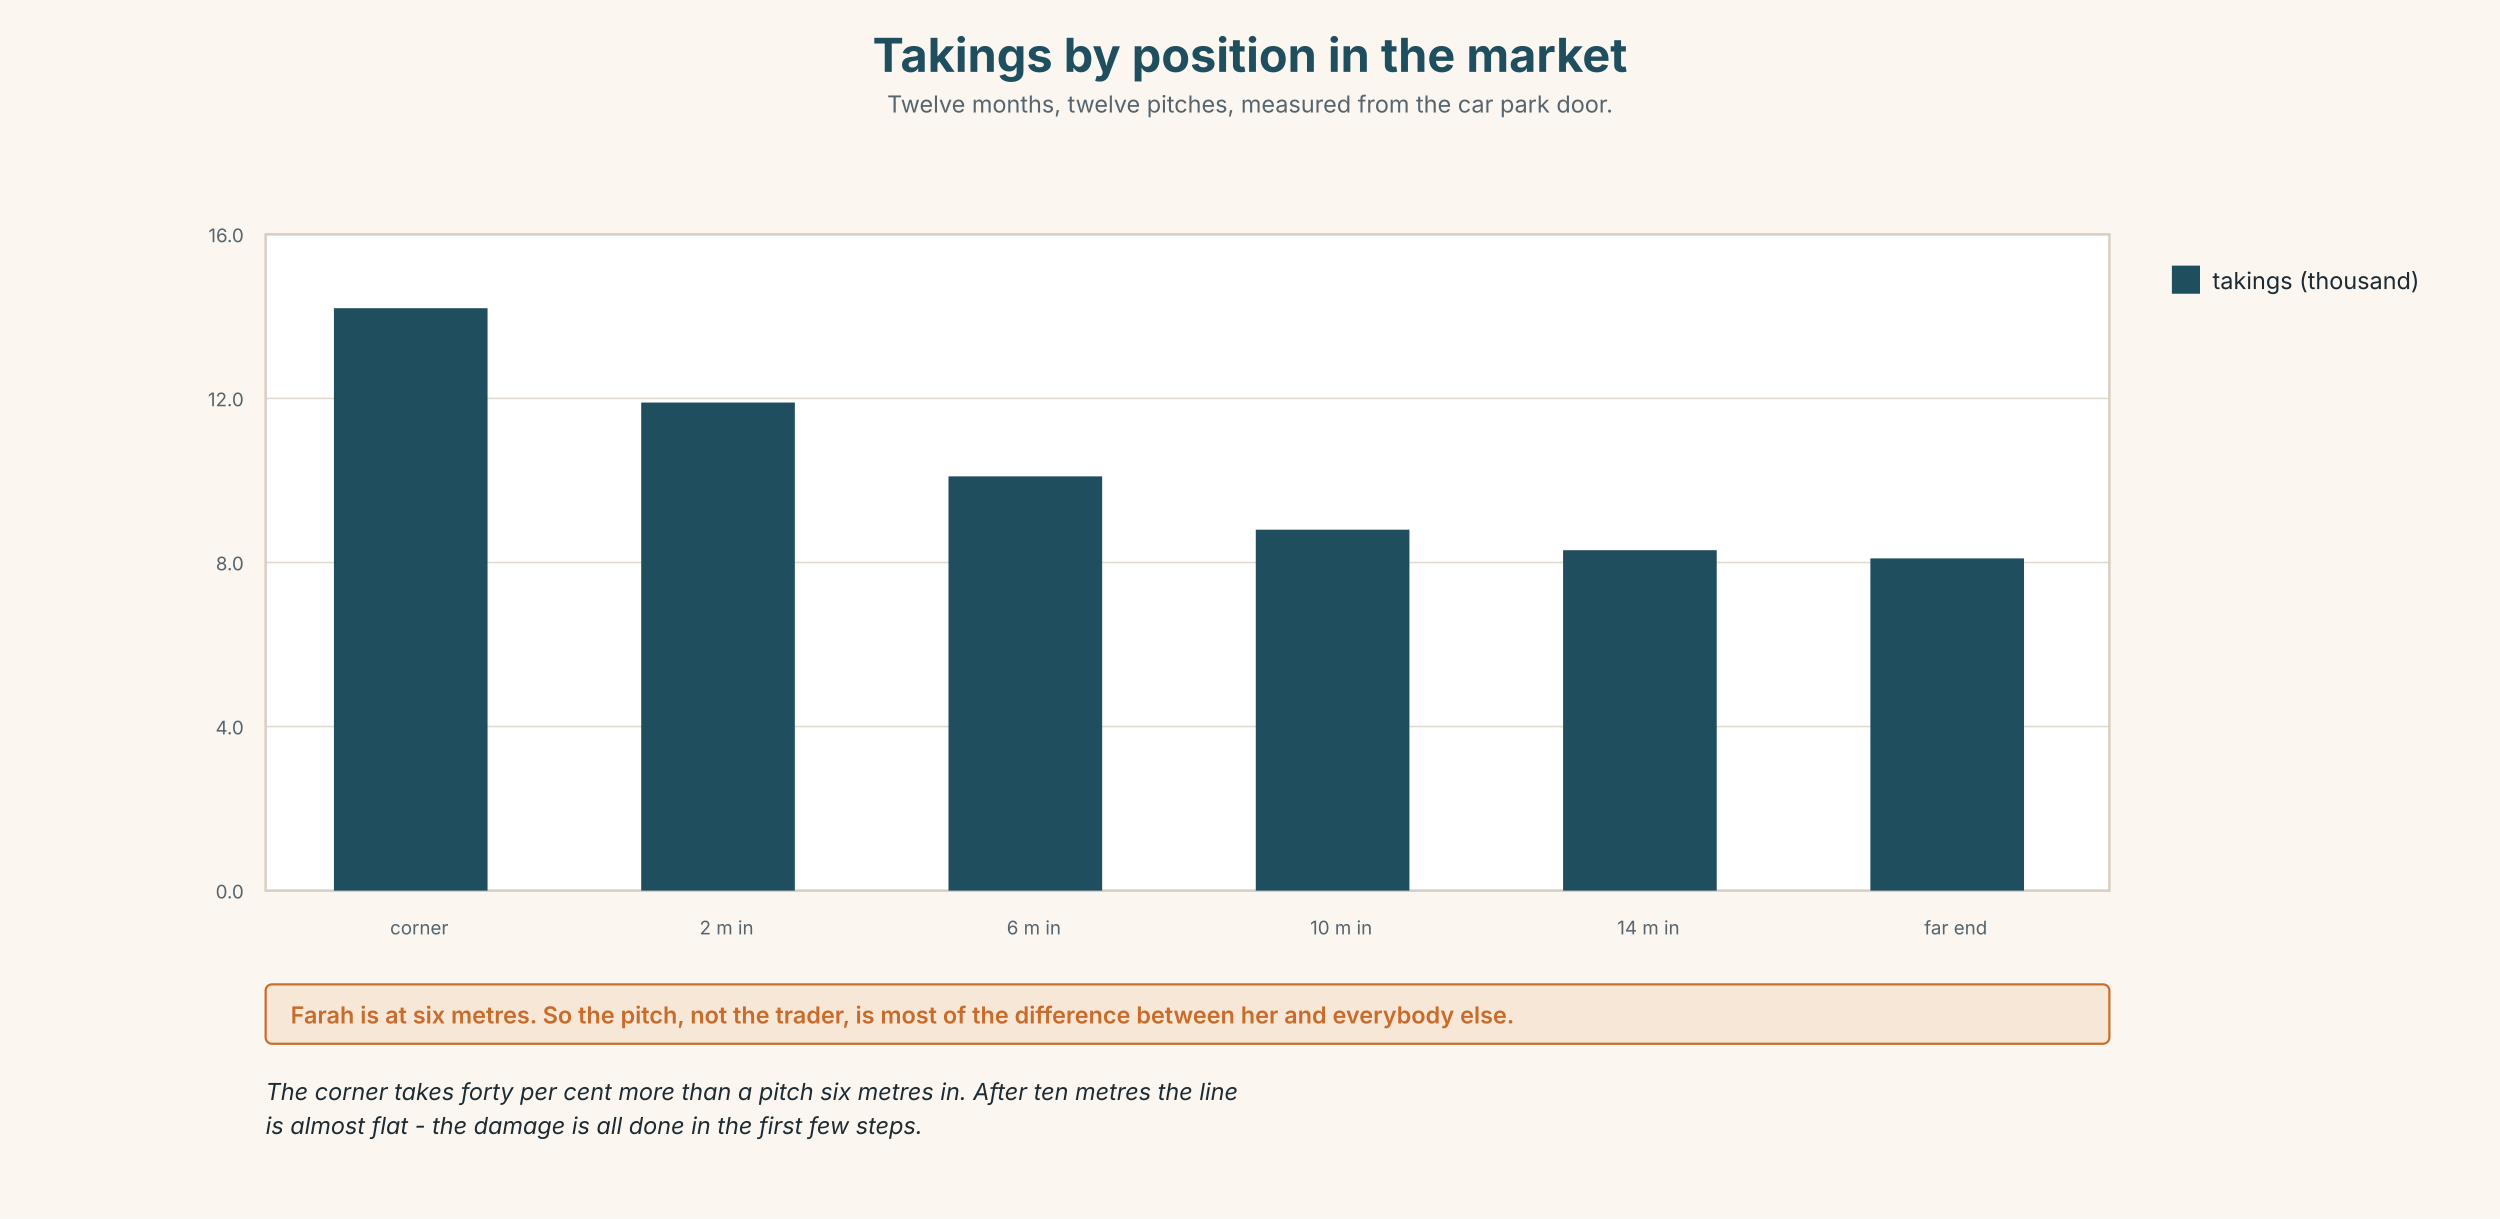
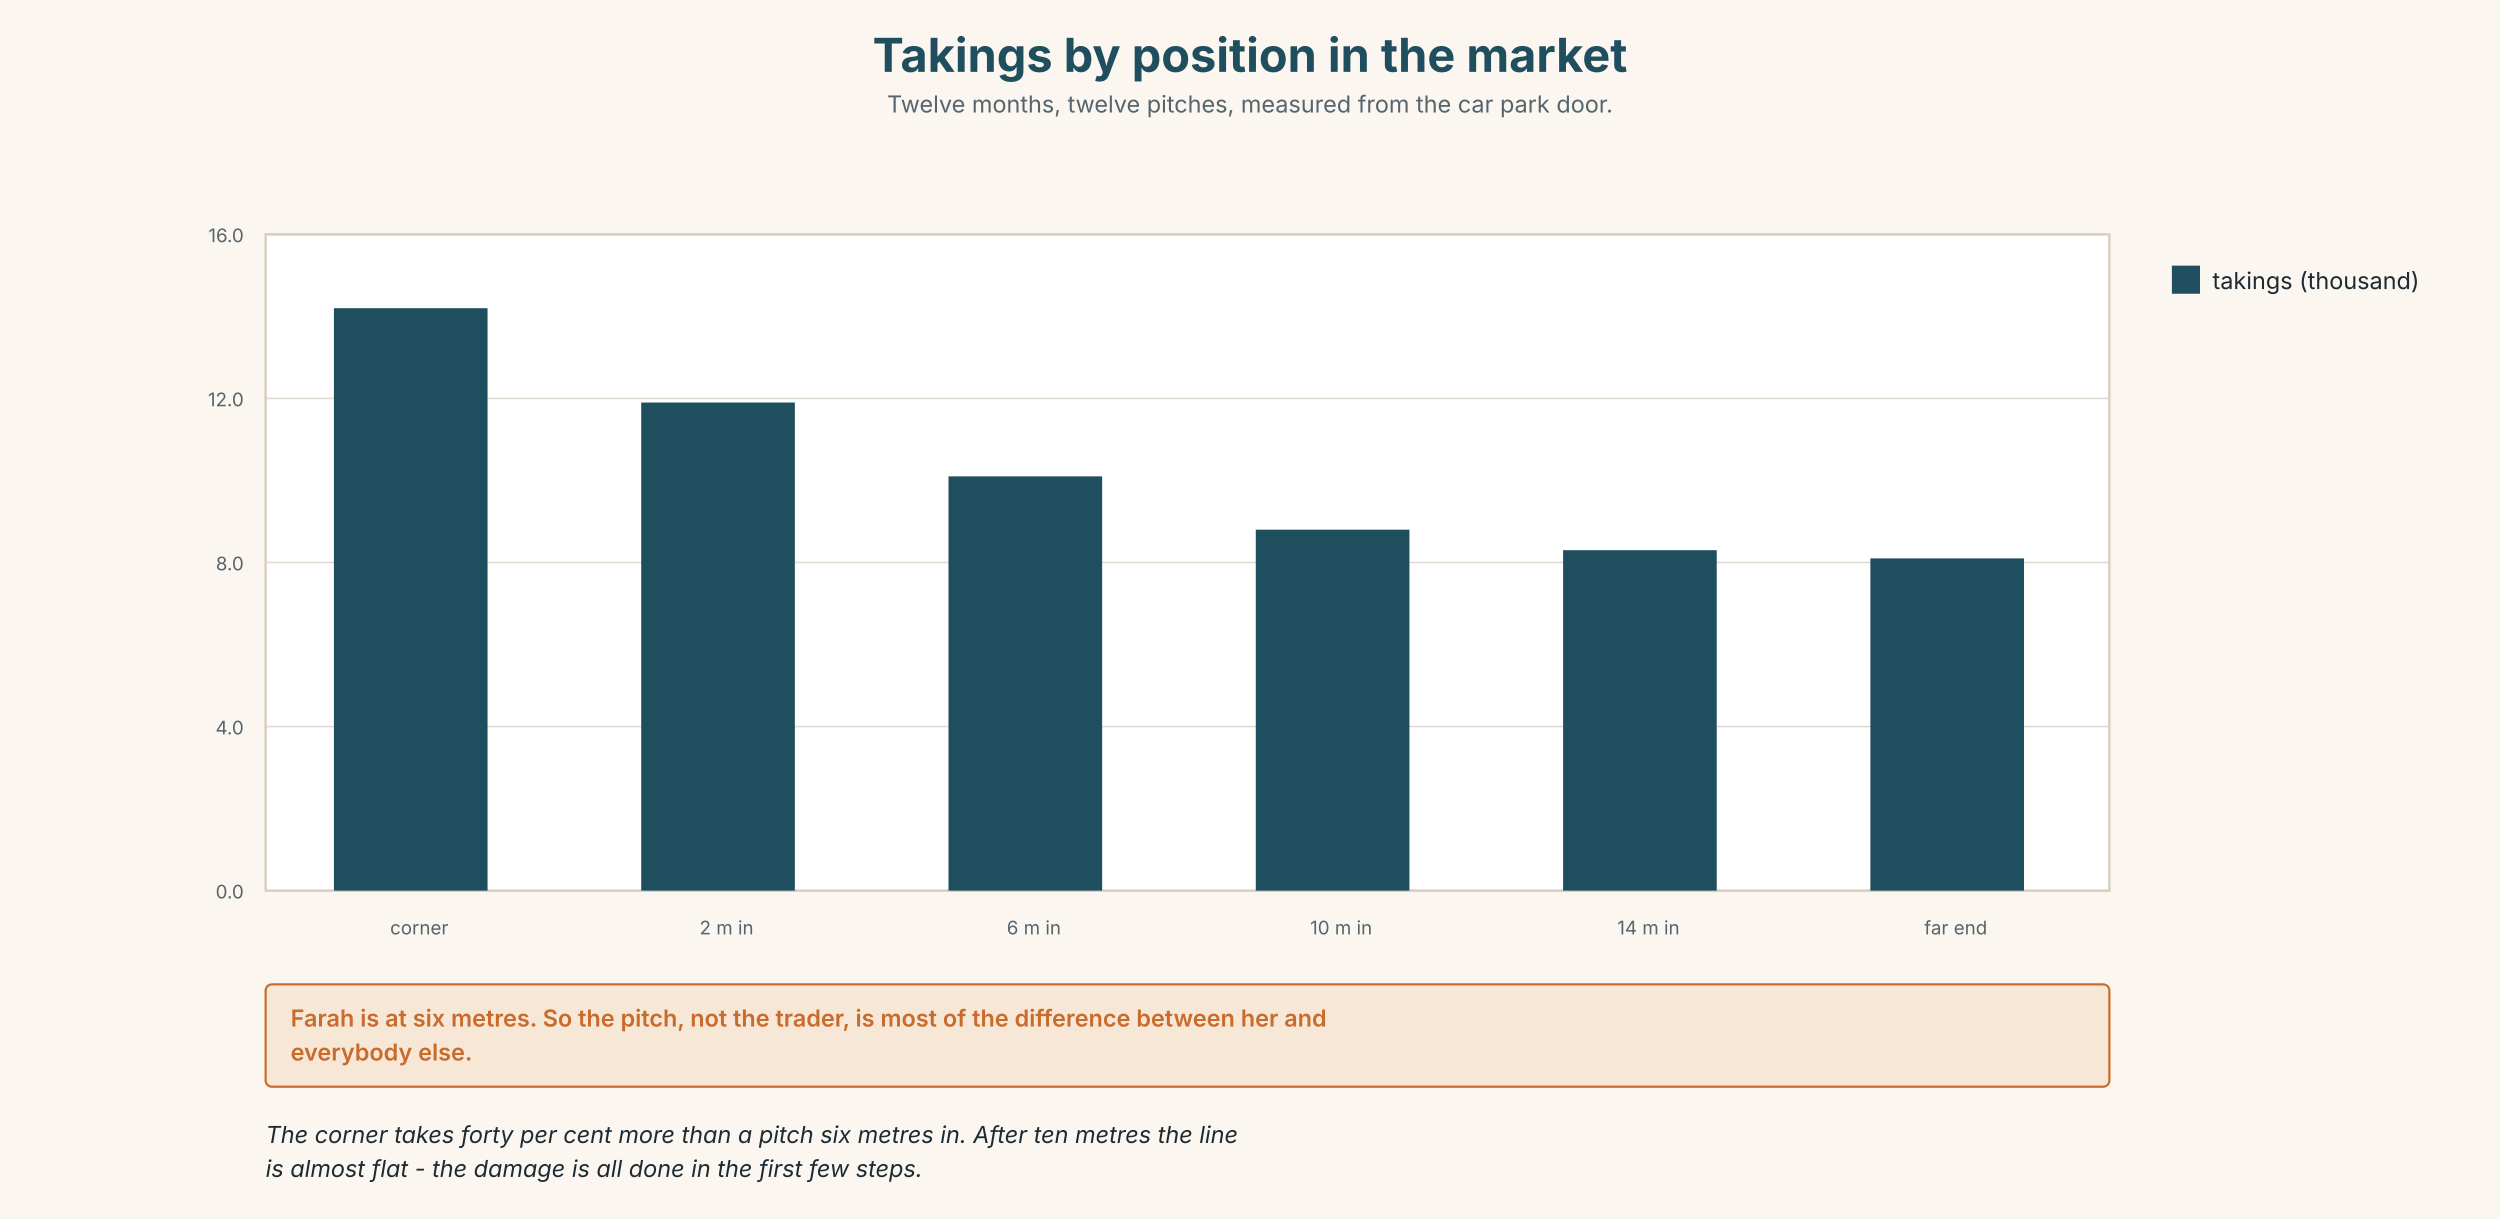
<svg xmlns="http://www.w3.org/2000/svg" width="1600" height="780" viewBox="0 0 1600 780">
  <g id="00_ground">
    <rect x="0" y="0" width="1600" height="780" rx="0" fill="#FBF7F0" />
  </g>
  <g id="10_context">
    <rect x="170" y="150" width="1180" height="420" rx="0" fill="#FFFFFF" stroke="#D8CFC2" stroke-width="1.6" />
    <line x1="170" y1="570.0" x2="1350" y2="570.0" stroke="#D8CFC2" stroke-width="1" stroke-linecap="round" opacity="0.8" />
    <text x="156" y="575.0" font-family="Inter, DejaVu Sans, sans-serif" font-size="12" fill="#55646D" text-anchor="end" font-weight="400" font-style="normal">0.0</text>
    <line x1="170" y1="465.0" x2="1350" y2="465.0" stroke="#D8CFC2" stroke-width="1" stroke-linecap="round" opacity="0.8" />
    <text x="156" y="470.0" font-family="Inter, DejaVu Sans, sans-serif" font-size="12" fill="#55646D" text-anchor="end" font-weight="400" font-style="normal">4.0</text>
    <line x1="170" y1="360.0" x2="1350" y2="360.0" stroke="#D8CFC2" stroke-width="1" stroke-linecap="round" opacity="0.8" />
    <text x="156" y="365.0" font-family="Inter, DejaVu Sans, sans-serif" font-size="12" fill="#55646D" text-anchor="end" font-weight="400" font-style="normal">8.0</text>
    <line x1="170" y1="255.0" x2="1350" y2="255.0" stroke="#D8CFC2" stroke-width="1" stroke-linecap="round" opacity="0.8" />
    <text x="156" y="260.0" font-family="Inter, DejaVu Sans, sans-serif" font-size="12" fill="#55646D" text-anchor="end" font-weight="400" font-style="normal">12.0</text>
    <line x1="170" y1="150.0" x2="1350" y2="150.0" stroke="#D8CFC2" stroke-width="1" stroke-linecap="round" opacity="0.8" />
    <text x="156" y="155.0" font-family="Inter, DejaVu Sans, sans-serif" font-size="12" fill="#55646D" text-anchor="end" font-weight="400" font-style="normal">16.0</text>
  </g>
  <g id="20_subject">
    <rect x="213.704" y="197.25" width="98.333" height="372.75" rx="0" fill="#1F4E5F" />
    <rect x="410.37" y="257.625" width="98.333" height="312.375" rx="0" fill="#1F4E5F" />
    <rect x="607.037" y="304.875" width="98.333" height="265.125" rx="0" fill="#1F4E5F" />
    <rect x="803.704" y="339.0" width="98.333" height="231.0" rx="0" fill="#1F4E5F" />
    <rect x="1000.37" y="352.125" width="98.333" height="217.875" rx="0" fill="#1F4E5F" />
    <rect x="1197.037" y="357.375" width="98.333" height="212.625" rx="0" fill="#1F4E5F" />
  </g>
  <g id="40_callouts">
    <text x="800.0" y="46" font-family="Inter, DejaVu Sans, sans-serif" font-size="30" fill="#1F4E5F" text-anchor="middle" font-weight="700" font-style="normal">Takings by position in the market</text>
    <text x="800.0" y="72" font-family="Inter, DejaVu Sans, sans-serif" font-size="15" fill="#55646D" text-anchor="middle" font-weight="400" font-style="normal">Twelve months, twelve pitches, measured from the car park door.</text>
    <rect x="1390" y="170" width="18" height="18" rx="0" fill="#1F4E5F" />
    <text x="1416" y="185" font-family="Inter, DejaVu Sans, sans-serif" font-size="15" fill="#1C2B33" text-anchor="start" font-weight="400" font-style="normal">takings (thousand)</text>
    <text x="268.333" y="598" font-family="Inter, DejaVu Sans, sans-serif" font-size="12" fill="#55646D" text-anchor="middle" font-weight="400" font-style="normal">corner</text>
    <text x="465" y="598" font-family="Inter, DejaVu Sans, sans-serif" font-size="12" fill="#55646D" text-anchor="middle" font-weight="400" font-style="normal">2 m in</text>
    <text x="661.667" y="598" font-family="Inter, DejaVu Sans, sans-serif" font-size="12" fill="#55646D" text-anchor="middle" font-weight="400" font-style="normal">6 m in</text>
    <text x="858.333" y="598" font-family="Inter, DejaVu Sans, sans-serif" font-size="12" fill="#55646D" text-anchor="middle" font-weight="400" font-style="normal">10 m in</text>
    <text x="1055.0" y="598" font-family="Inter, DejaVu Sans, sans-serif" font-size="12" fill="#55646D" text-anchor="middle" font-weight="400" font-style="normal">14 m in</text>
    <text x="1251.667" y="598" font-family="Inter, DejaVu Sans, sans-serif" font-size="12" fill="#55646D" text-anchor="middle" font-weight="400" font-style="normal">far end</text>
-     <rect x="170" y="630" width="1180" height="38" rx="4" fill="#F7E7D6" stroke="#C86B2B" stroke-width="1.4" />
-     <text x="186" y="655" font-family="Inter, DejaVu Sans, sans-serif" font-size="15" fill="#C86B2B" text-anchor="start" font-weight="600" font-style="normal">Farah is at six metres. So the pitch, not the trader, is most of the difference between her and everybody else.</text>
-     <text x="170" y="704.0" font-family="Inter, DejaVu Sans, sans-serif" font-size="15" fill="#1C2B33" text-anchor="start" font-weight="400" font-style="italic">The corner takes forty per cent more than a pitch six metres in. After ten metres the line</text>
-     <text x="170" y="725.75" font-family="Inter, DejaVu Sans, sans-serif" font-size="15" fill="#1C2B33" text-anchor="start" font-weight="400" font-style="italic">is almost flat - the damage is all done in the first few steps.</text>
+     <rect x="170" y="630" width="1180" height="65.5" rx="4" fill="#F7E7D6" stroke="#C86B2B" stroke-width="1.4" />
+     <text x="186" y="657.0" font-family="Inter, DejaVu Sans, sans-serif" font-size="15" fill="#C86B2B" text-anchor="start" font-weight="600" font-style="normal">Farah is at six metres. So the pitch, not the trader, is most of the difference between her and</text>
+     <text x="186" y="678.75" font-family="Inter, DejaVu Sans, sans-serif" font-size="15" fill="#C86B2B" text-anchor="start" font-weight="600" font-style="normal">everybody else.</text>
+     <text x="170" y="731.5" font-family="Inter, DejaVu Sans, sans-serif" font-size="15" fill="#1C2B33" text-anchor="start" font-weight="400" font-style="italic">The corner takes forty per cent more than a pitch six metres in. After ten metres the line</text>
+     <text x="170" y="753.25" font-family="Inter, DejaVu Sans, sans-serif" font-size="15" fill="#1C2B33" text-anchor="start" font-weight="400" font-style="italic">is almost flat - the damage is all done in the first few steps.</text>
  </g>
</svg>
